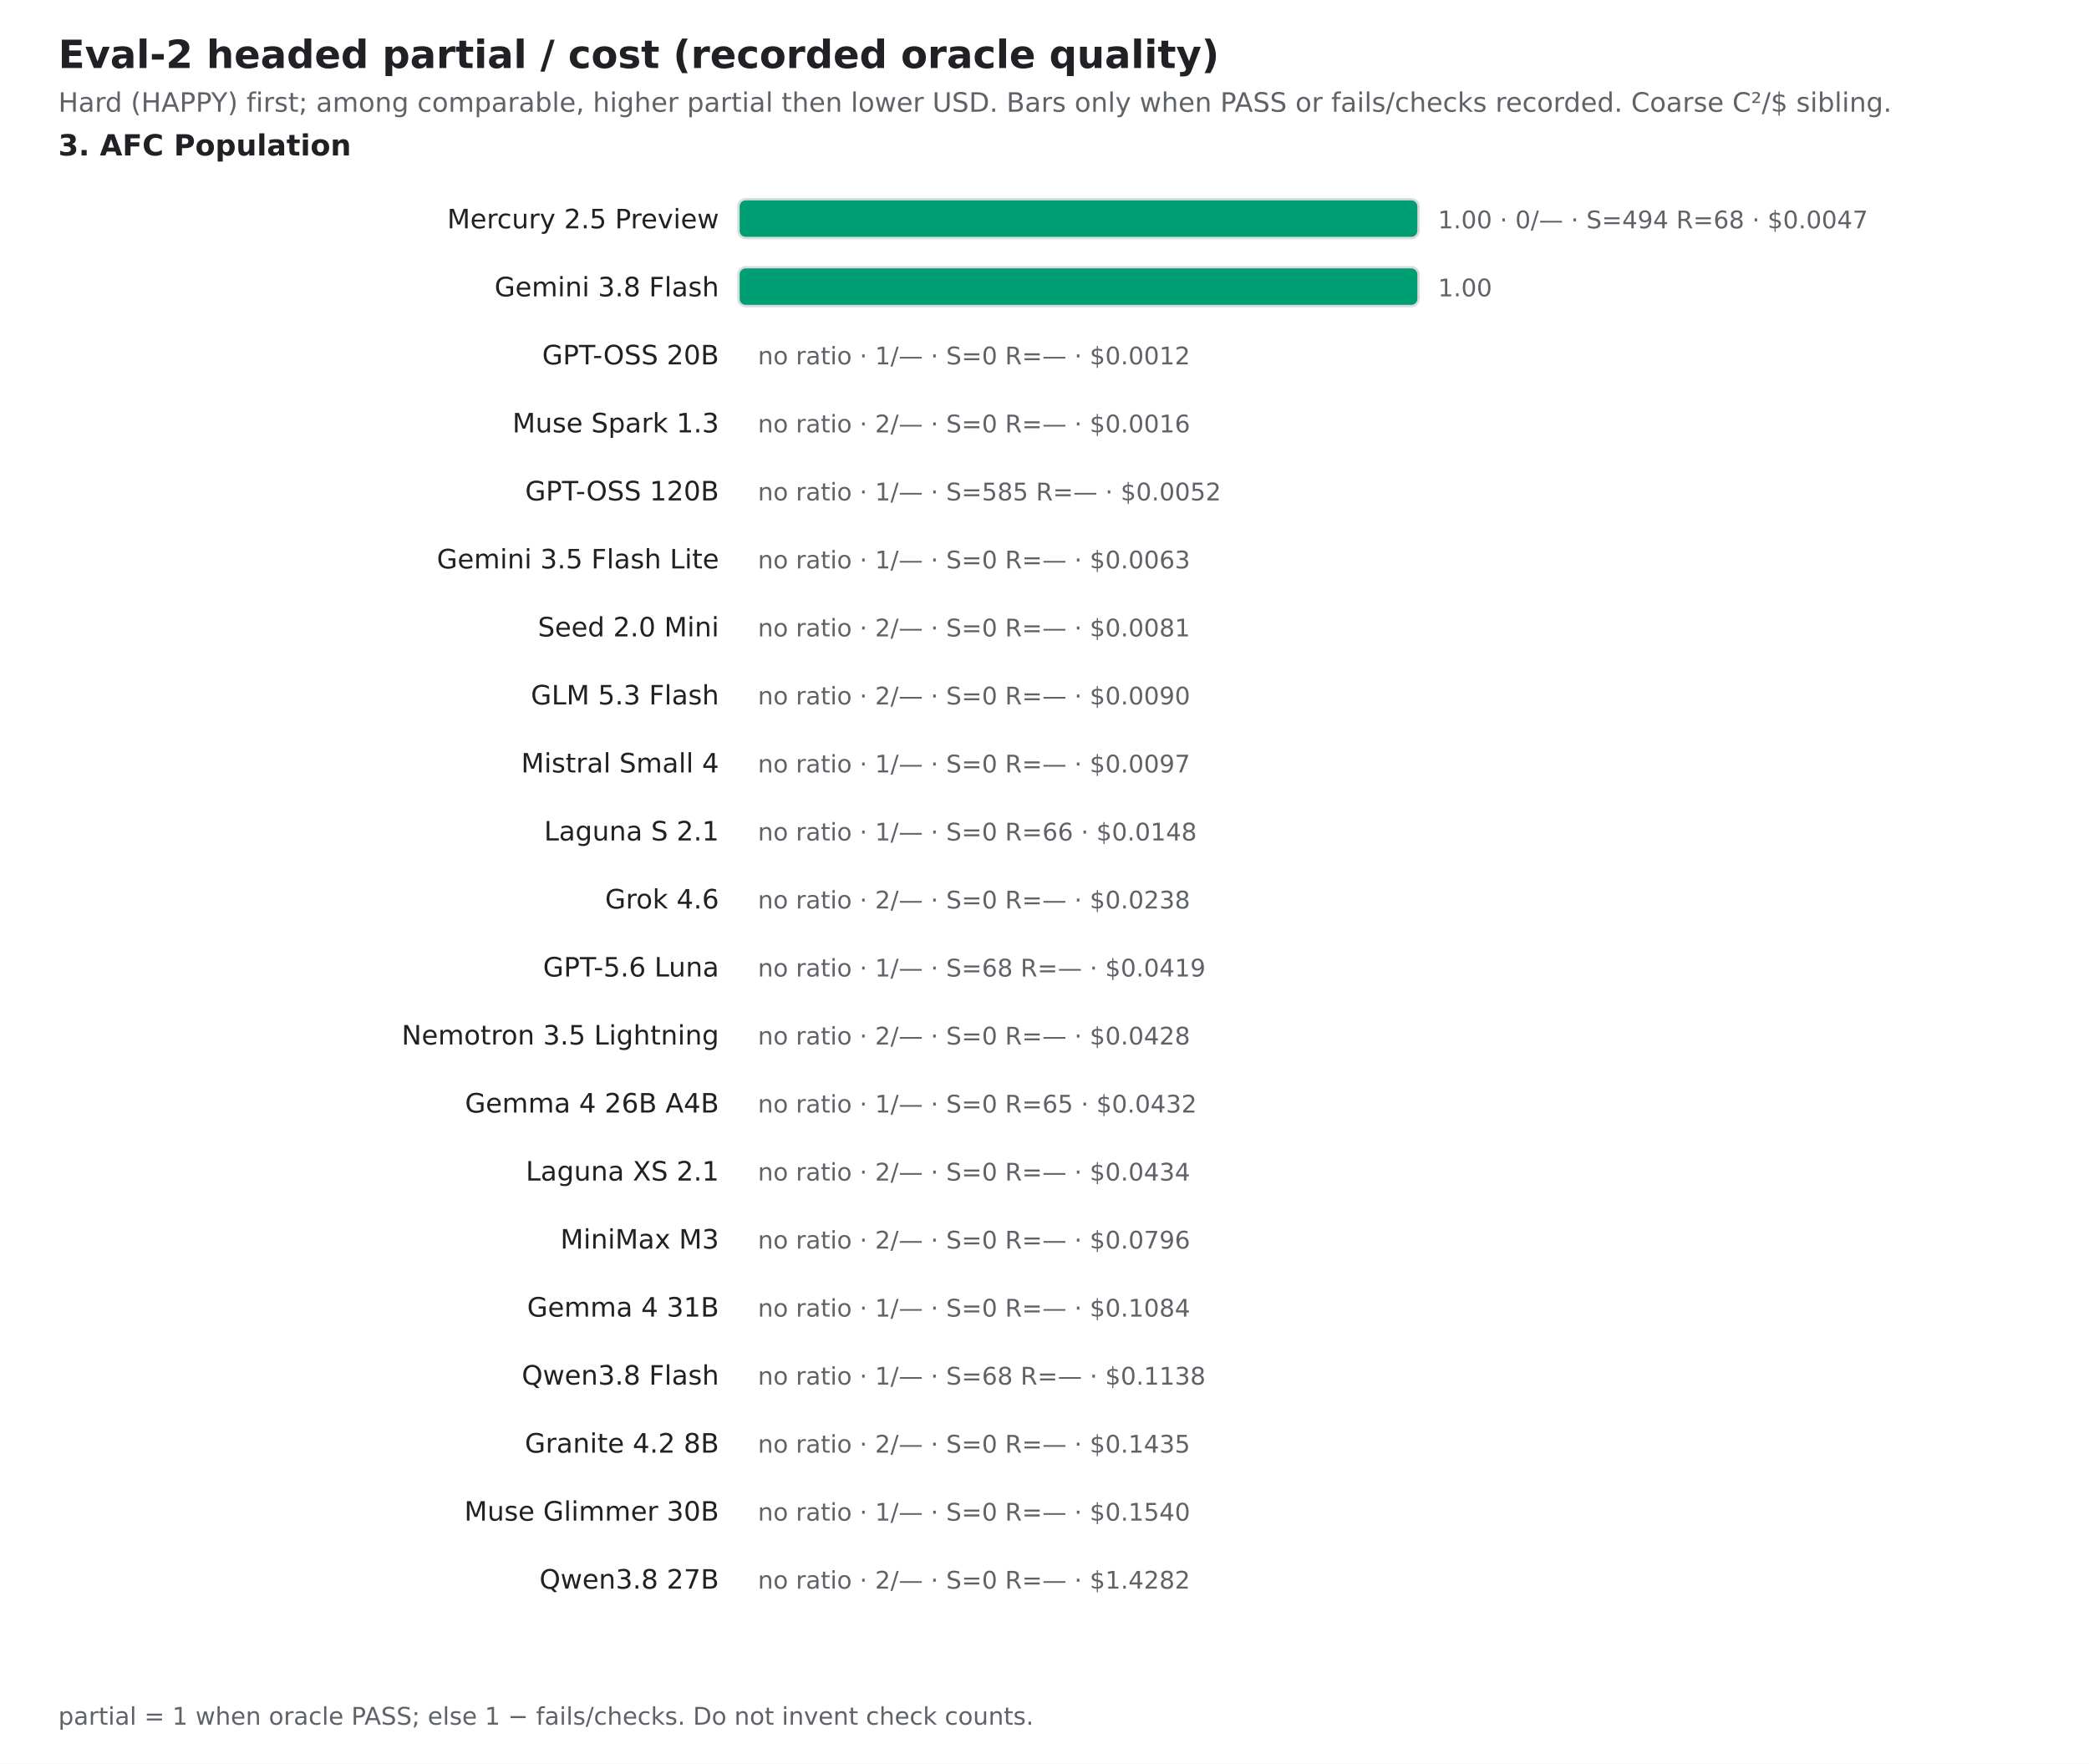
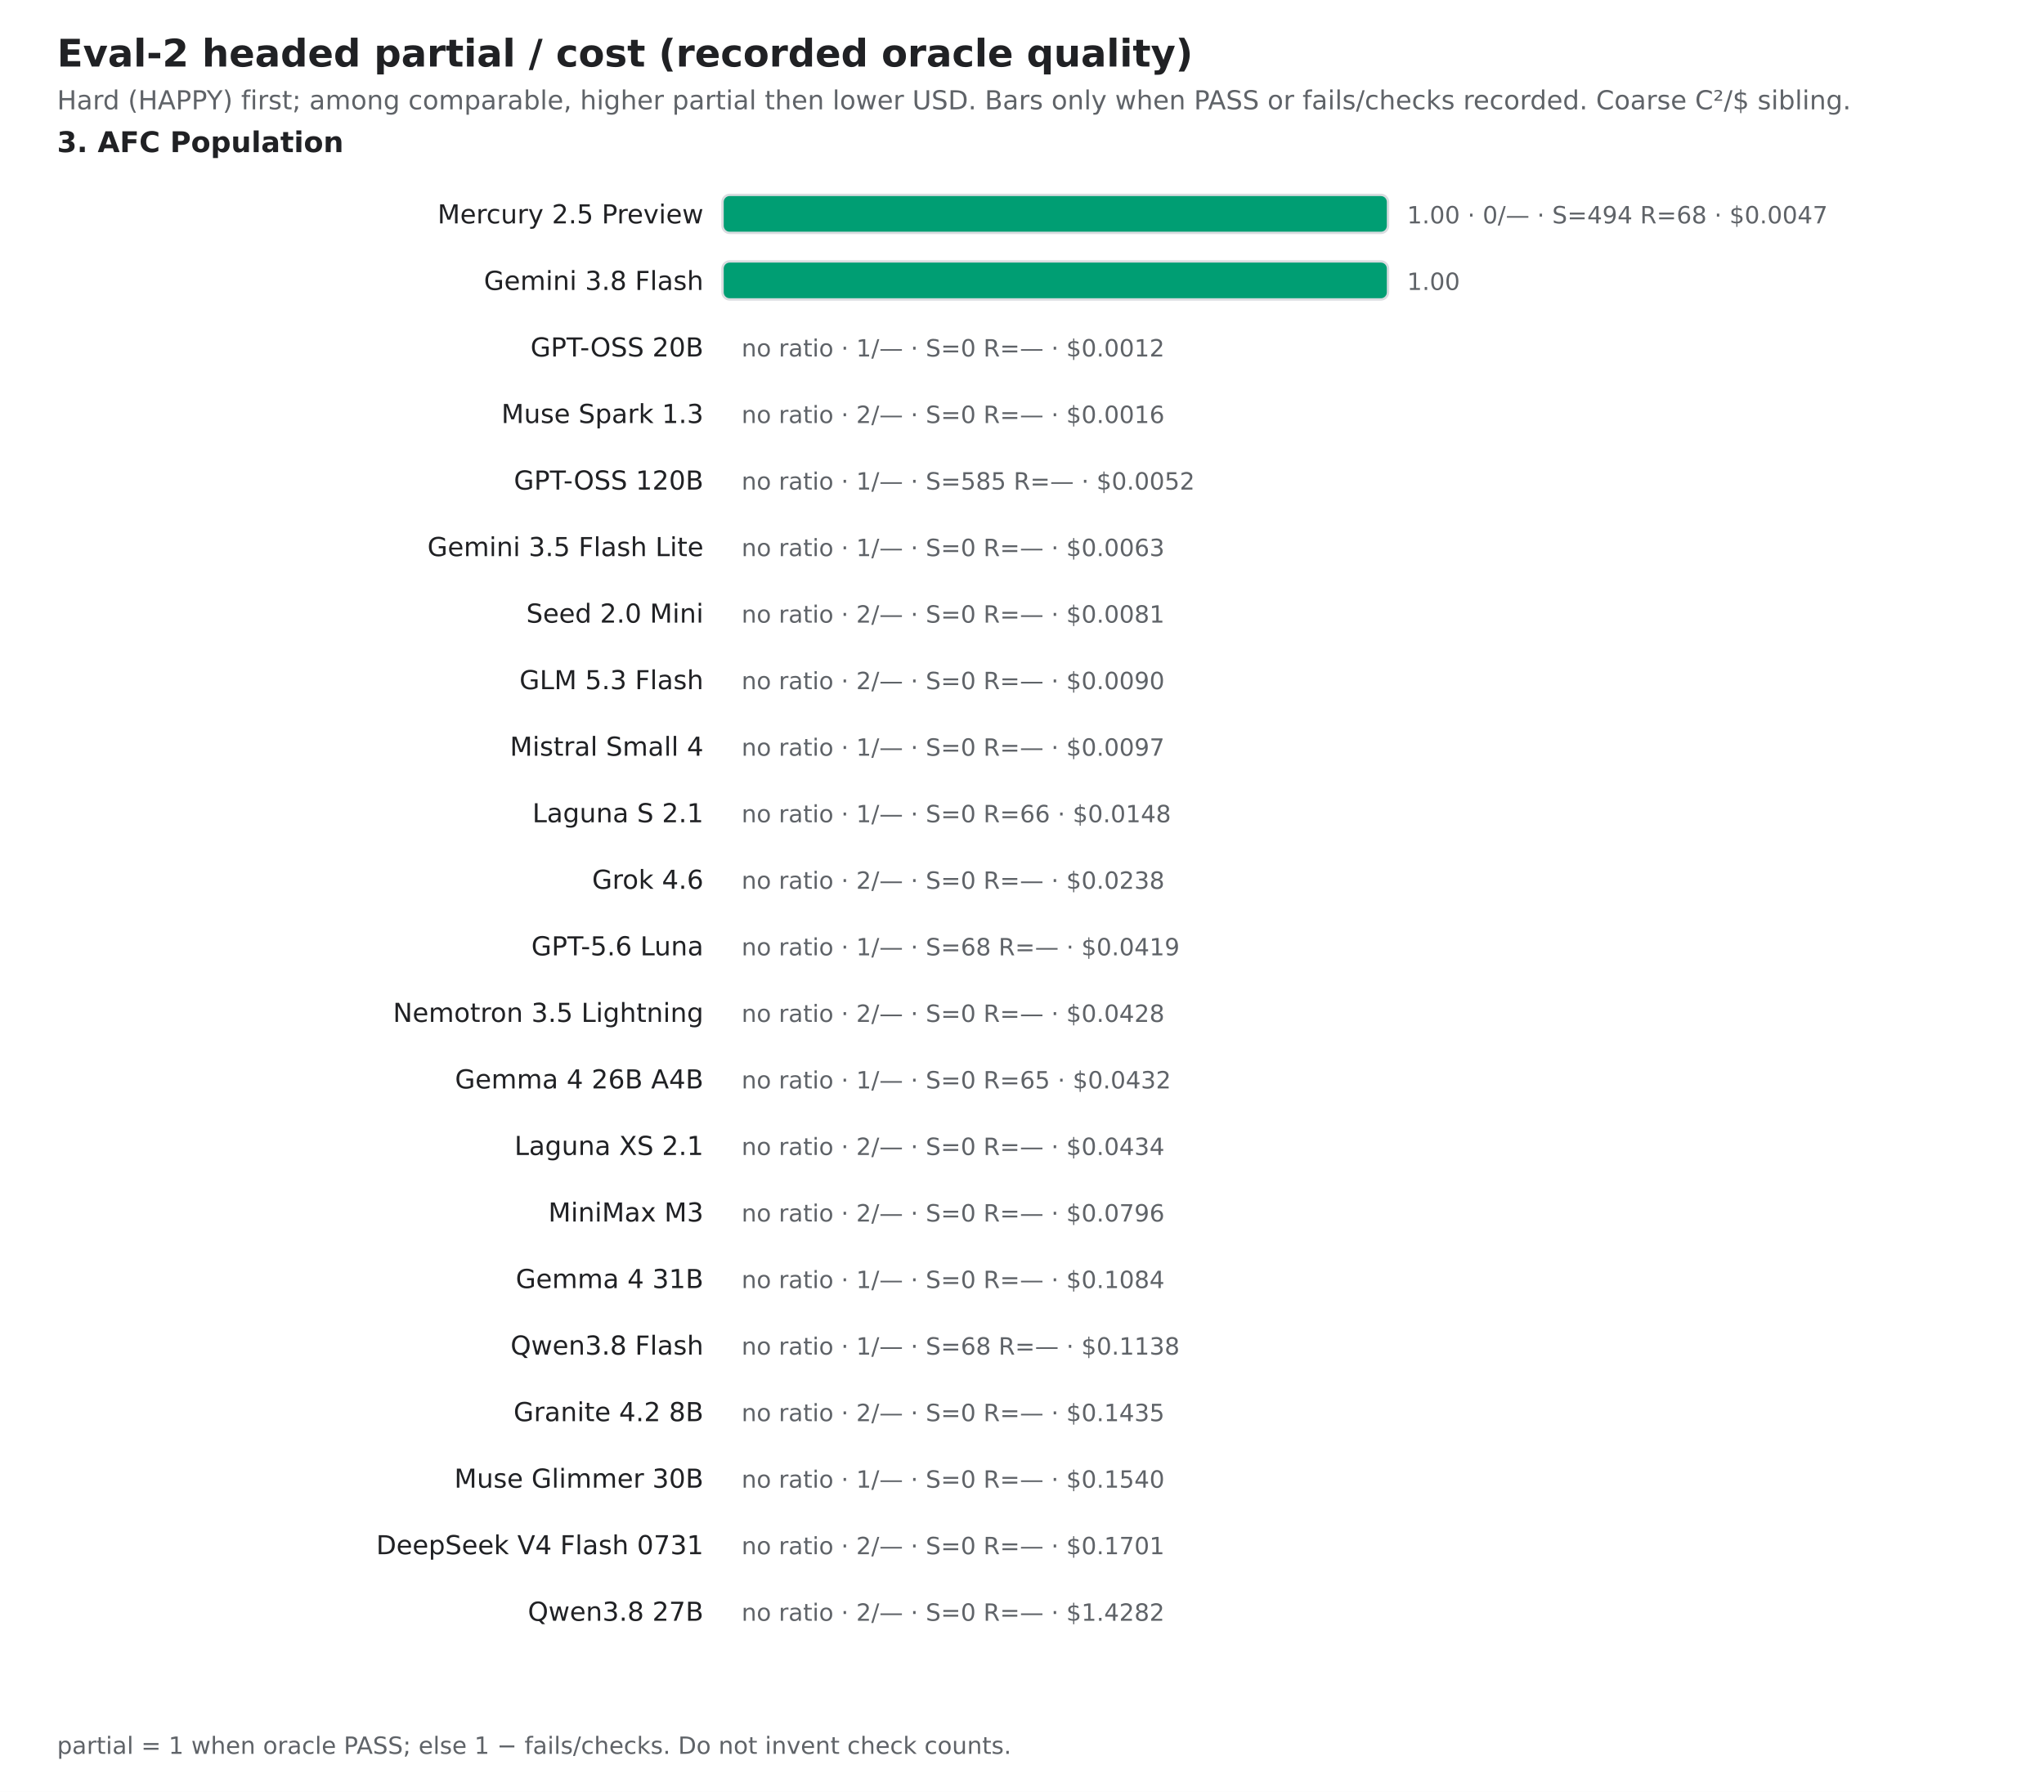
- <svg xmlns="http://www.w3.org/2000/svg" width="860" height="726" viewBox="0 0 860 726" role="img">
-   <rect width="860" height="726" fill="#ffffff" />
+ <svg xmlns="http://www.w3.org/2000/svg" width="860" height="754" viewBox="0 0 860 754" role="img">
+   <rect width="860" height="754" fill="#ffffff" />
  <text x="24" y="28" font-family="DejaVu Sans, sans-serif" font-size="16" font-weight="700" fill="#202124">Eval-2 headed partial / cost (recorded oracle quality)</text>
  <text x="24" y="46" font-family="DejaVu Sans, sans-serif" font-size="11" fill="#5f6368">Hard (HAPPY) first; among comparable, higher partial then lower USD. Bars only when PASS or fails/checks recorded. Coarse C²/$ sibling.</text>
  <text x="24" y="64" font-family="DejaVu Sans, sans-serif" font-size="12" font-weight="700" fill="#202124">3. AFC Population</text>
  <text x="296.0" y="94.0" text-anchor="end" font-family="DejaVu Sans, sans-serif" font-size="11" fill="#202124">Mercury 2.5 Preview</text>
  <rect x="304.0" y="82.0" width="280.0" height="16" rx="3" fill="#009E73" stroke="#dadce0" data-partial-score="1.00" />
  <text x="592.0" y="94.0" font-family="DejaVu Sans, sans-serif" font-size="10" fill="#5f6368">1.00 · 0/— · S=494 R=68 · $0.0047</text>
  <text x="296.0" y="122.0" text-anchor="end" font-family="DejaVu Sans, sans-serif" font-size="11" fill="#202124">Gemini 3.8 Flash</text>
  <rect x="304.0" y="110.0" width="280.0" height="16" rx="3" fill="#009E73" stroke="#dadce0" data-partial-score="1.00" />
  <text x="592.0" y="122.0" font-family="DejaVu Sans, sans-serif" font-size="10" fill="#5f6368">1.00</text>
  <text x="296.0" y="150.0" text-anchor="end" font-family="DejaVu Sans, sans-serif" font-size="11" fill="#202124">GPT-OSS 20B</text>
  <text x="312.0" y="150.0" font-family="DejaVu Sans, sans-serif" font-size="10" fill="#5f6368">no ratio · 1/— · S=0 R=— · $0.0012</text>
  <text x="296.0" y="178.0" text-anchor="end" font-family="DejaVu Sans, sans-serif" font-size="11" fill="#202124">Muse Spark 1.3</text>
  <text x="312.0" y="178.0" font-family="DejaVu Sans, sans-serif" font-size="10" fill="#5f6368">no ratio · 2/— · S=0 R=— · $0.0016</text>
  <text x="296.0" y="206.0" text-anchor="end" font-family="DejaVu Sans, sans-serif" font-size="11" fill="#202124">GPT-OSS 120B</text>
  <text x="312.0" y="206.0" font-family="DejaVu Sans, sans-serif" font-size="10" fill="#5f6368">no ratio · 1/— · S=585 R=— · $0.0052</text>
  <text x="296.0" y="234.0" text-anchor="end" font-family="DejaVu Sans, sans-serif" font-size="11" fill="#202124">Gemini 3.5 Flash Lite</text>
  <text x="312.0" y="234.0" font-family="DejaVu Sans, sans-serif" font-size="10" fill="#5f6368">no ratio · 1/— · S=0 R=— · $0.0063</text>
  <text x="296.0" y="262.0" text-anchor="end" font-family="DejaVu Sans, sans-serif" font-size="11" fill="#202124">Seed 2.0 Mini</text>
  <text x="312.0" y="262.0" font-family="DejaVu Sans, sans-serif" font-size="10" fill="#5f6368">no ratio · 2/— · S=0 R=— · $0.0081</text>
  <text x="296.0" y="290.0" text-anchor="end" font-family="DejaVu Sans, sans-serif" font-size="11" fill="#202124">GLM 5.3 Flash</text>
  <text x="312.0" y="290.0" font-family="DejaVu Sans, sans-serif" font-size="10" fill="#5f6368">no ratio · 2/— · S=0 R=— · $0.0090</text>
  <text x="296.0" y="318.0" text-anchor="end" font-family="DejaVu Sans, sans-serif" font-size="11" fill="#202124">Mistral Small 4</text>
  <text x="312.0" y="318.0" font-family="DejaVu Sans, sans-serif" font-size="10" fill="#5f6368">no ratio · 1/— · S=0 R=— · $0.0097</text>
  <text x="296.0" y="346.0" text-anchor="end" font-family="DejaVu Sans, sans-serif" font-size="11" fill="#202124">Laguna S 2.1</text>
  <text x="312.0" y="346.0" font-family="DejaVu Sans, sans-serif" font-size="10" fill="#5f6368">no ratio · 1/— · S=0 R=66 · $0.0148</text>
  <text x="296.0" y="374.0" text-anchor="end" font-family="DejaVu Sans, sans-serif" font-size="11" fill="#202124">Grok 4.6</text>
  <text x="312.0" y="374.0" font-family="DejaVu Sans, sans-serif" font-size="10" fill="#5f6368">no ratio · 2/— · S=0 R=— · $0.0238</text>
  <text x="296.0" y="402.0" text-anchor="end" font-family="DejaVu Sans, sans-serif" font-size="11" fill="#202124">GPT-5.6 Luna</text>
  <text x="312.0" y="402.0" font-family="DejaVu Sans, sans-serif" font-size="10" fill="#5f6368">no ratio · 1/— · S=68 R=— · $0.0419</text>
  <text x="296.0" y="430.0" text-anchor="end" font-family="DejaVu Sans, sans-serif" font-size="11" fill="#202124">Nemotron 3.5 Lightning</text>
  <text x="312.0" y="430.0" font-family="DejaVu Sans, sans-serif" font-size="10" fill="#5f6368">no ratio · 2/— · S=0 R=— · $0.0428</text>
  <text x="296.0" y="458.0" text-anchor="end" font-family="DejaVu Sans, sans-serif" font-size="11" fill="#202124">Gemma 4 26B A4B</text>
  <text x="312.0" y="458.0" font-family="DejaVu Sans, sans-serif" font-size="10" fill="#5f6368">no ratio · 1/— · S=0 R=65 · $0.0432</text>
  <text x="296.0" y="486.0" text-anchor="end" font-family="DejaVu Sans, sans-serif" font-size="11" fill="#202124">Laguna XS 2.1</text>
  <text x="312.0" y="486.0" font-family="DejaVu Sans, sans-serif" font-size="10" fill="#5f6368">no ratio · 2/— · S=0 R=— · $0.0434</text>
  <text x="296.0" y="514.0" text-anchor="end" font-family="DejaVu Sans, sans-serif" font-size="11" fill="#202124">MiniMax M3</text>
  <text x="312.0" y="514.0" font-family="DejaVu Sans, sans-serif" font-size="10" fill="#5f6368">no ratio · 2/— · S=0 R=— · $0.0796</text>
  <text x="296.0" y="542.0" text-anchor="end" font-family="DejaVu Sans, sans-serif" font-size="11" fill="#202124">Gemma 4 31B</text>
  <text x="312.0" y="542.0" font-family="DejaVu Sans, sans-serif" font-size="10" fill="#5f6368">no ratio · 1/— · S=0 R=— · $0.1084</text>
  <text x="296.0" y="570.0" text-anchor="end" font-family="DejaVu Sans, sans-serif" font-size="11" fill="#202124">Qwen3.8 Flash</text>
  <text x="312.0" y="570.0" font-family="DejaVu Sans, sans-serif" font-size="10" fill="#5f6368">no ratio · 1/— · S=68 R=— · $0.1138</text>
  <text x="296.0" y="598.0" text-anchor="end" font-family="DejaVu Sans, sans-serif" font-size="11" fill="#202124">Granite 4.2 8B</text>
  <text x="312.0" y="598.0" font-family="DejaVu Sans, sans-serif" font-size="10" fill="#5f6368">no ratio · 2/— · S=0 R=— · $0.1435</text>
  <text x="296.0" y="626.0" text-anchor="end" font-family="DejaVu Sans, sans-serif" font-size="11" fill="#202124">Muse Glimmer 30B</text>
  <text x="312.0" y="626.0" font-family="DejaVu Sans, sans-serif" font-size="10" fill="#5f6368">no ratio · 1/— · S=0 R=— · $0.1540</text>
-   <text x="296.0" y="654.0" text-anchor="end" font-family="DejaVu Sans, sans-serif" font-size="11" fill="#202124">Qwen3.8 27B</text>
-   <text x="312.0" y="654.0" font-family="DejaVu Sans, sans-serif" font-size="10" fill="#5f6368">no ratio · 2/— · S=0 R=— · $1.4282</text>
-   <text x="24" y="710" font-family="DejaVu Sans, sans-serif" font-size="10" fill="#5f6368">partial = 1 when oracle PASS; else 1 − fails/checks. Do not invent check counts.</text>
+   <text x="296.0" y="654.0" text-anchor="end" font-family="DejaVu Sans, sans-serif" font-size="11" fill="#202124">DeepSeek V4 Flash 0731</text>
+   <text x="312.0" y="654.0" font-family="DejaVu Sans, sans-serif" font-size="10" fill="#5f6368">no ratio · 2/— · S=0 R=— · $0.1701</text>
+   <text x="296.0" y="682.0" text-anchor="end" font-family="DejaVu Sans, sans-serif" font-size="11" fill="#202124">Qwen3.8 27B</text>
+   <text x="312.0" y="682.0" font-family="DejaVu Sans, sans-serif" font-size="10" fill="#5f6368">no ratio · 2/— · S=0 R=— · $1.4282</text>
+   <text x="24" y="738" font-family="DejaVu Sans, sans-serif" font-size="10" fill="#5f6368">partial = 1 when oracle PASS; else 1 − fails/checks. Do not invent check counts.</text>
</svg>
